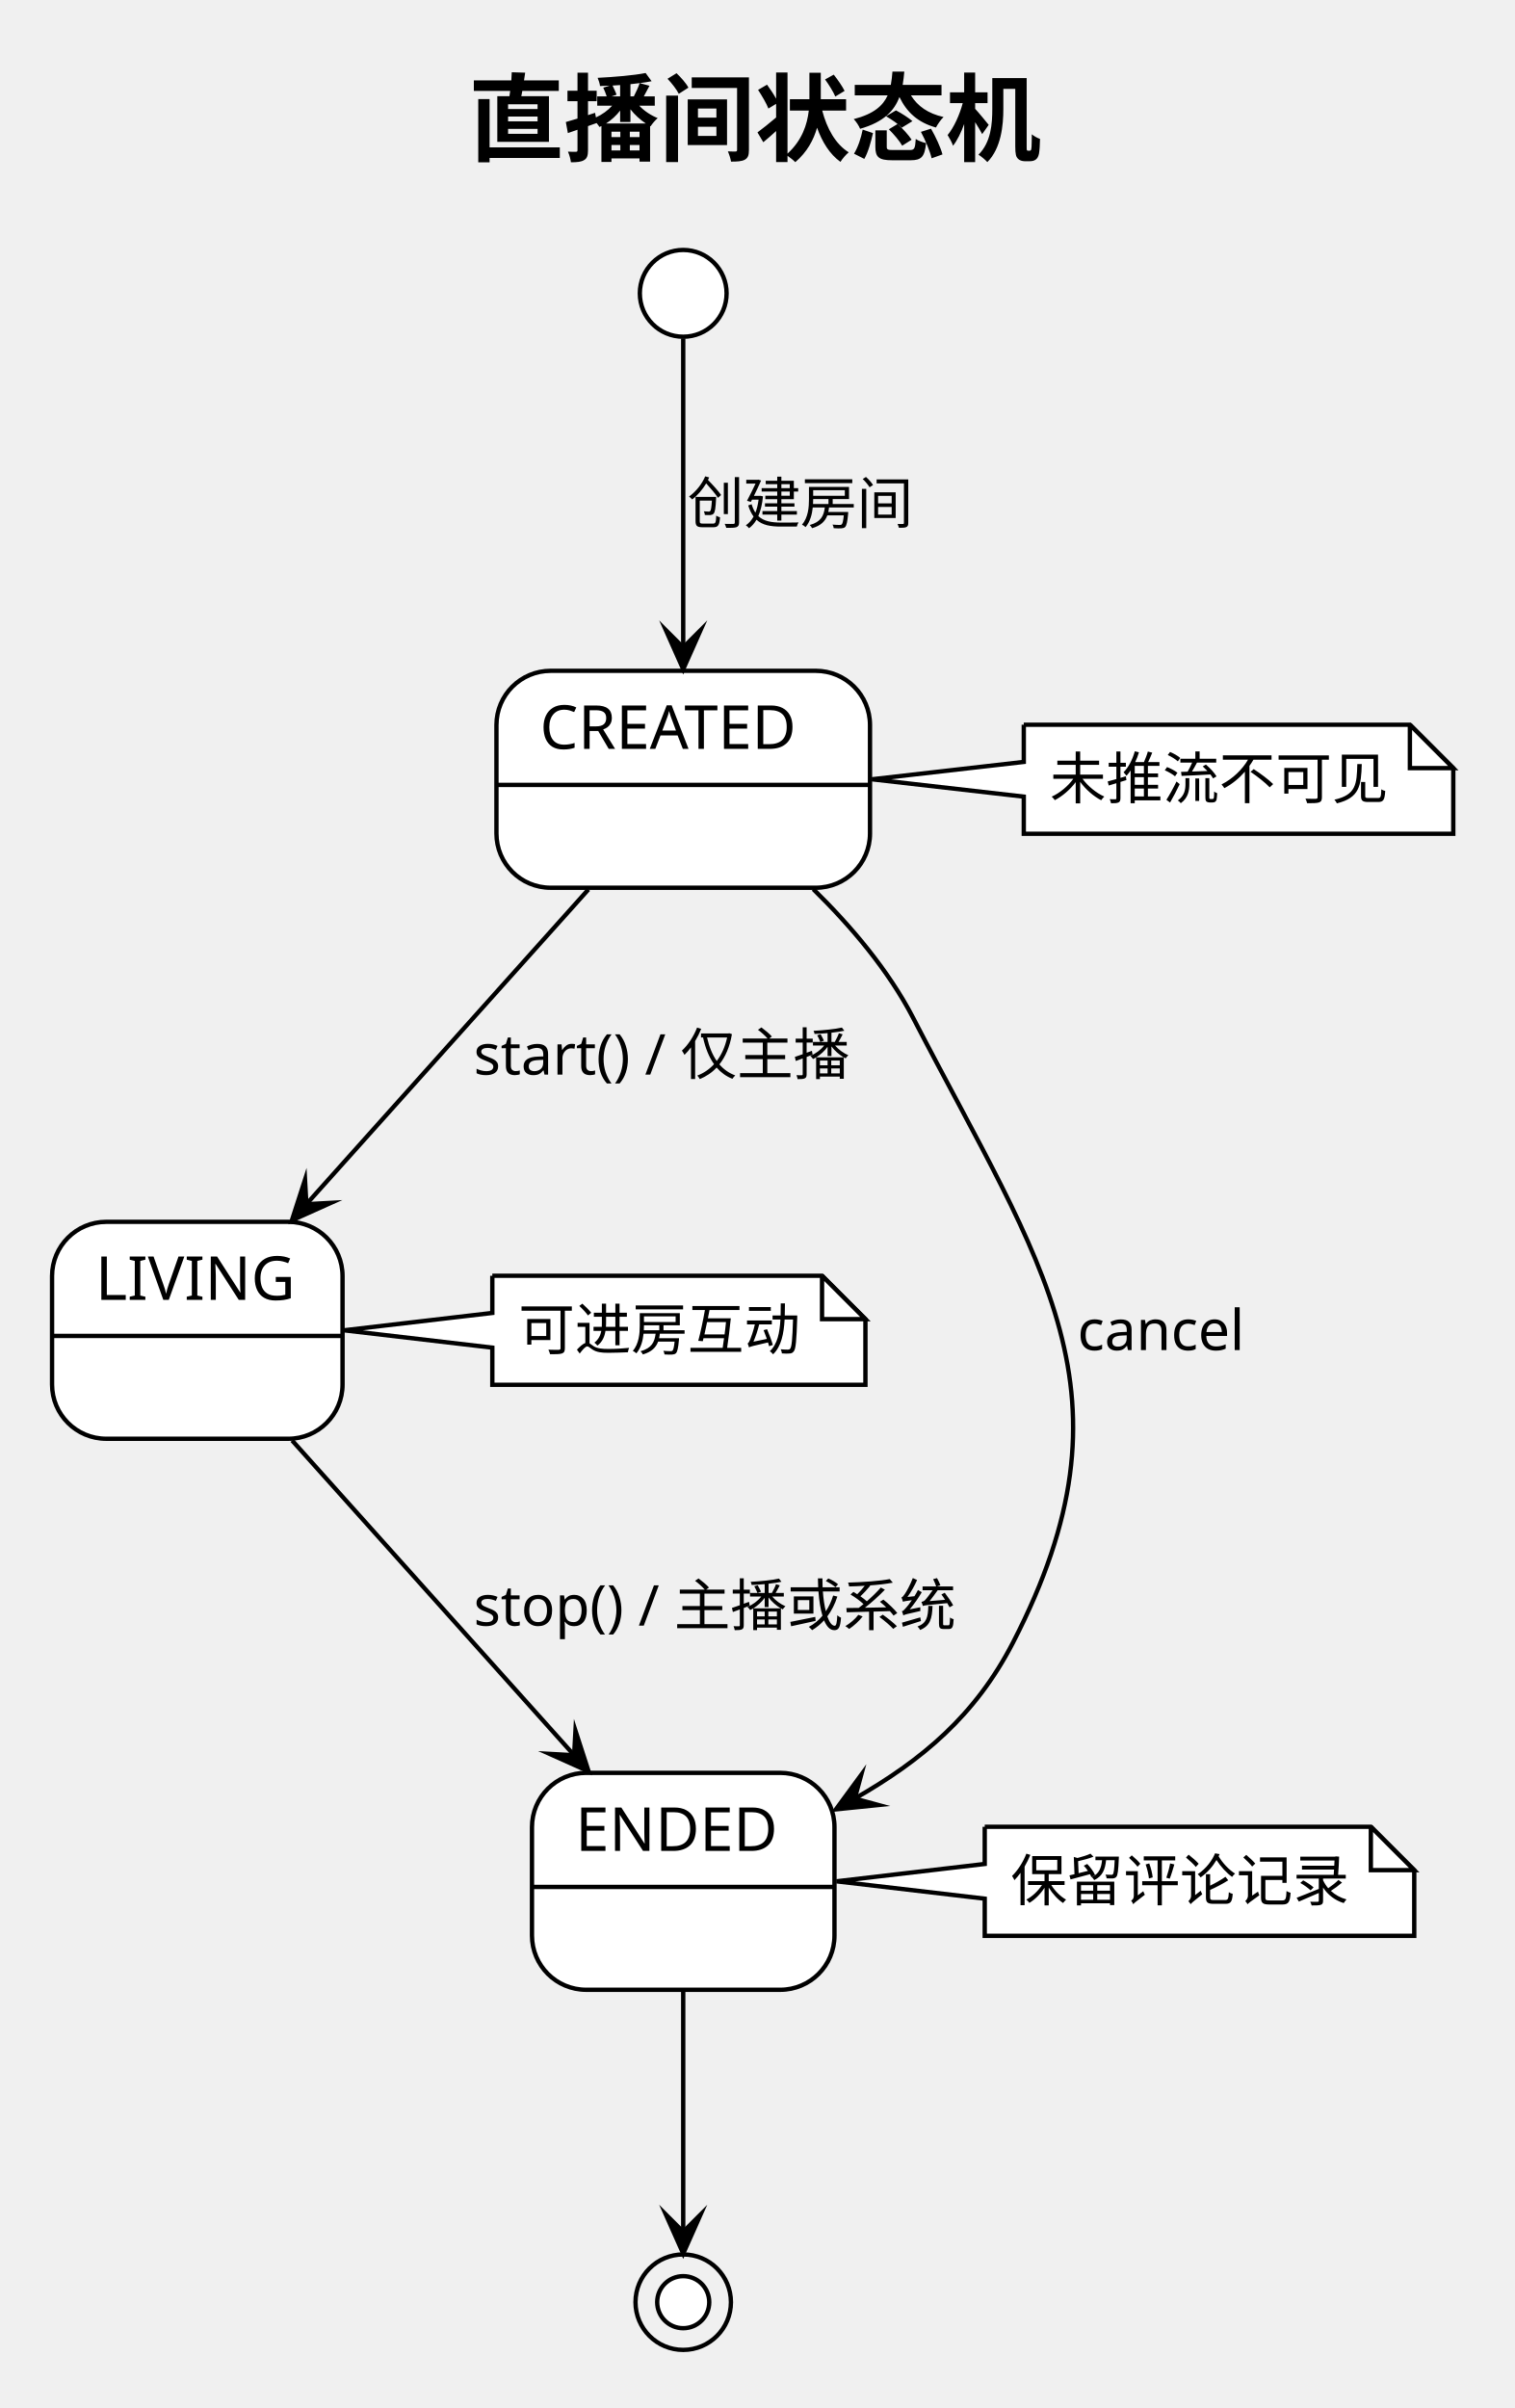
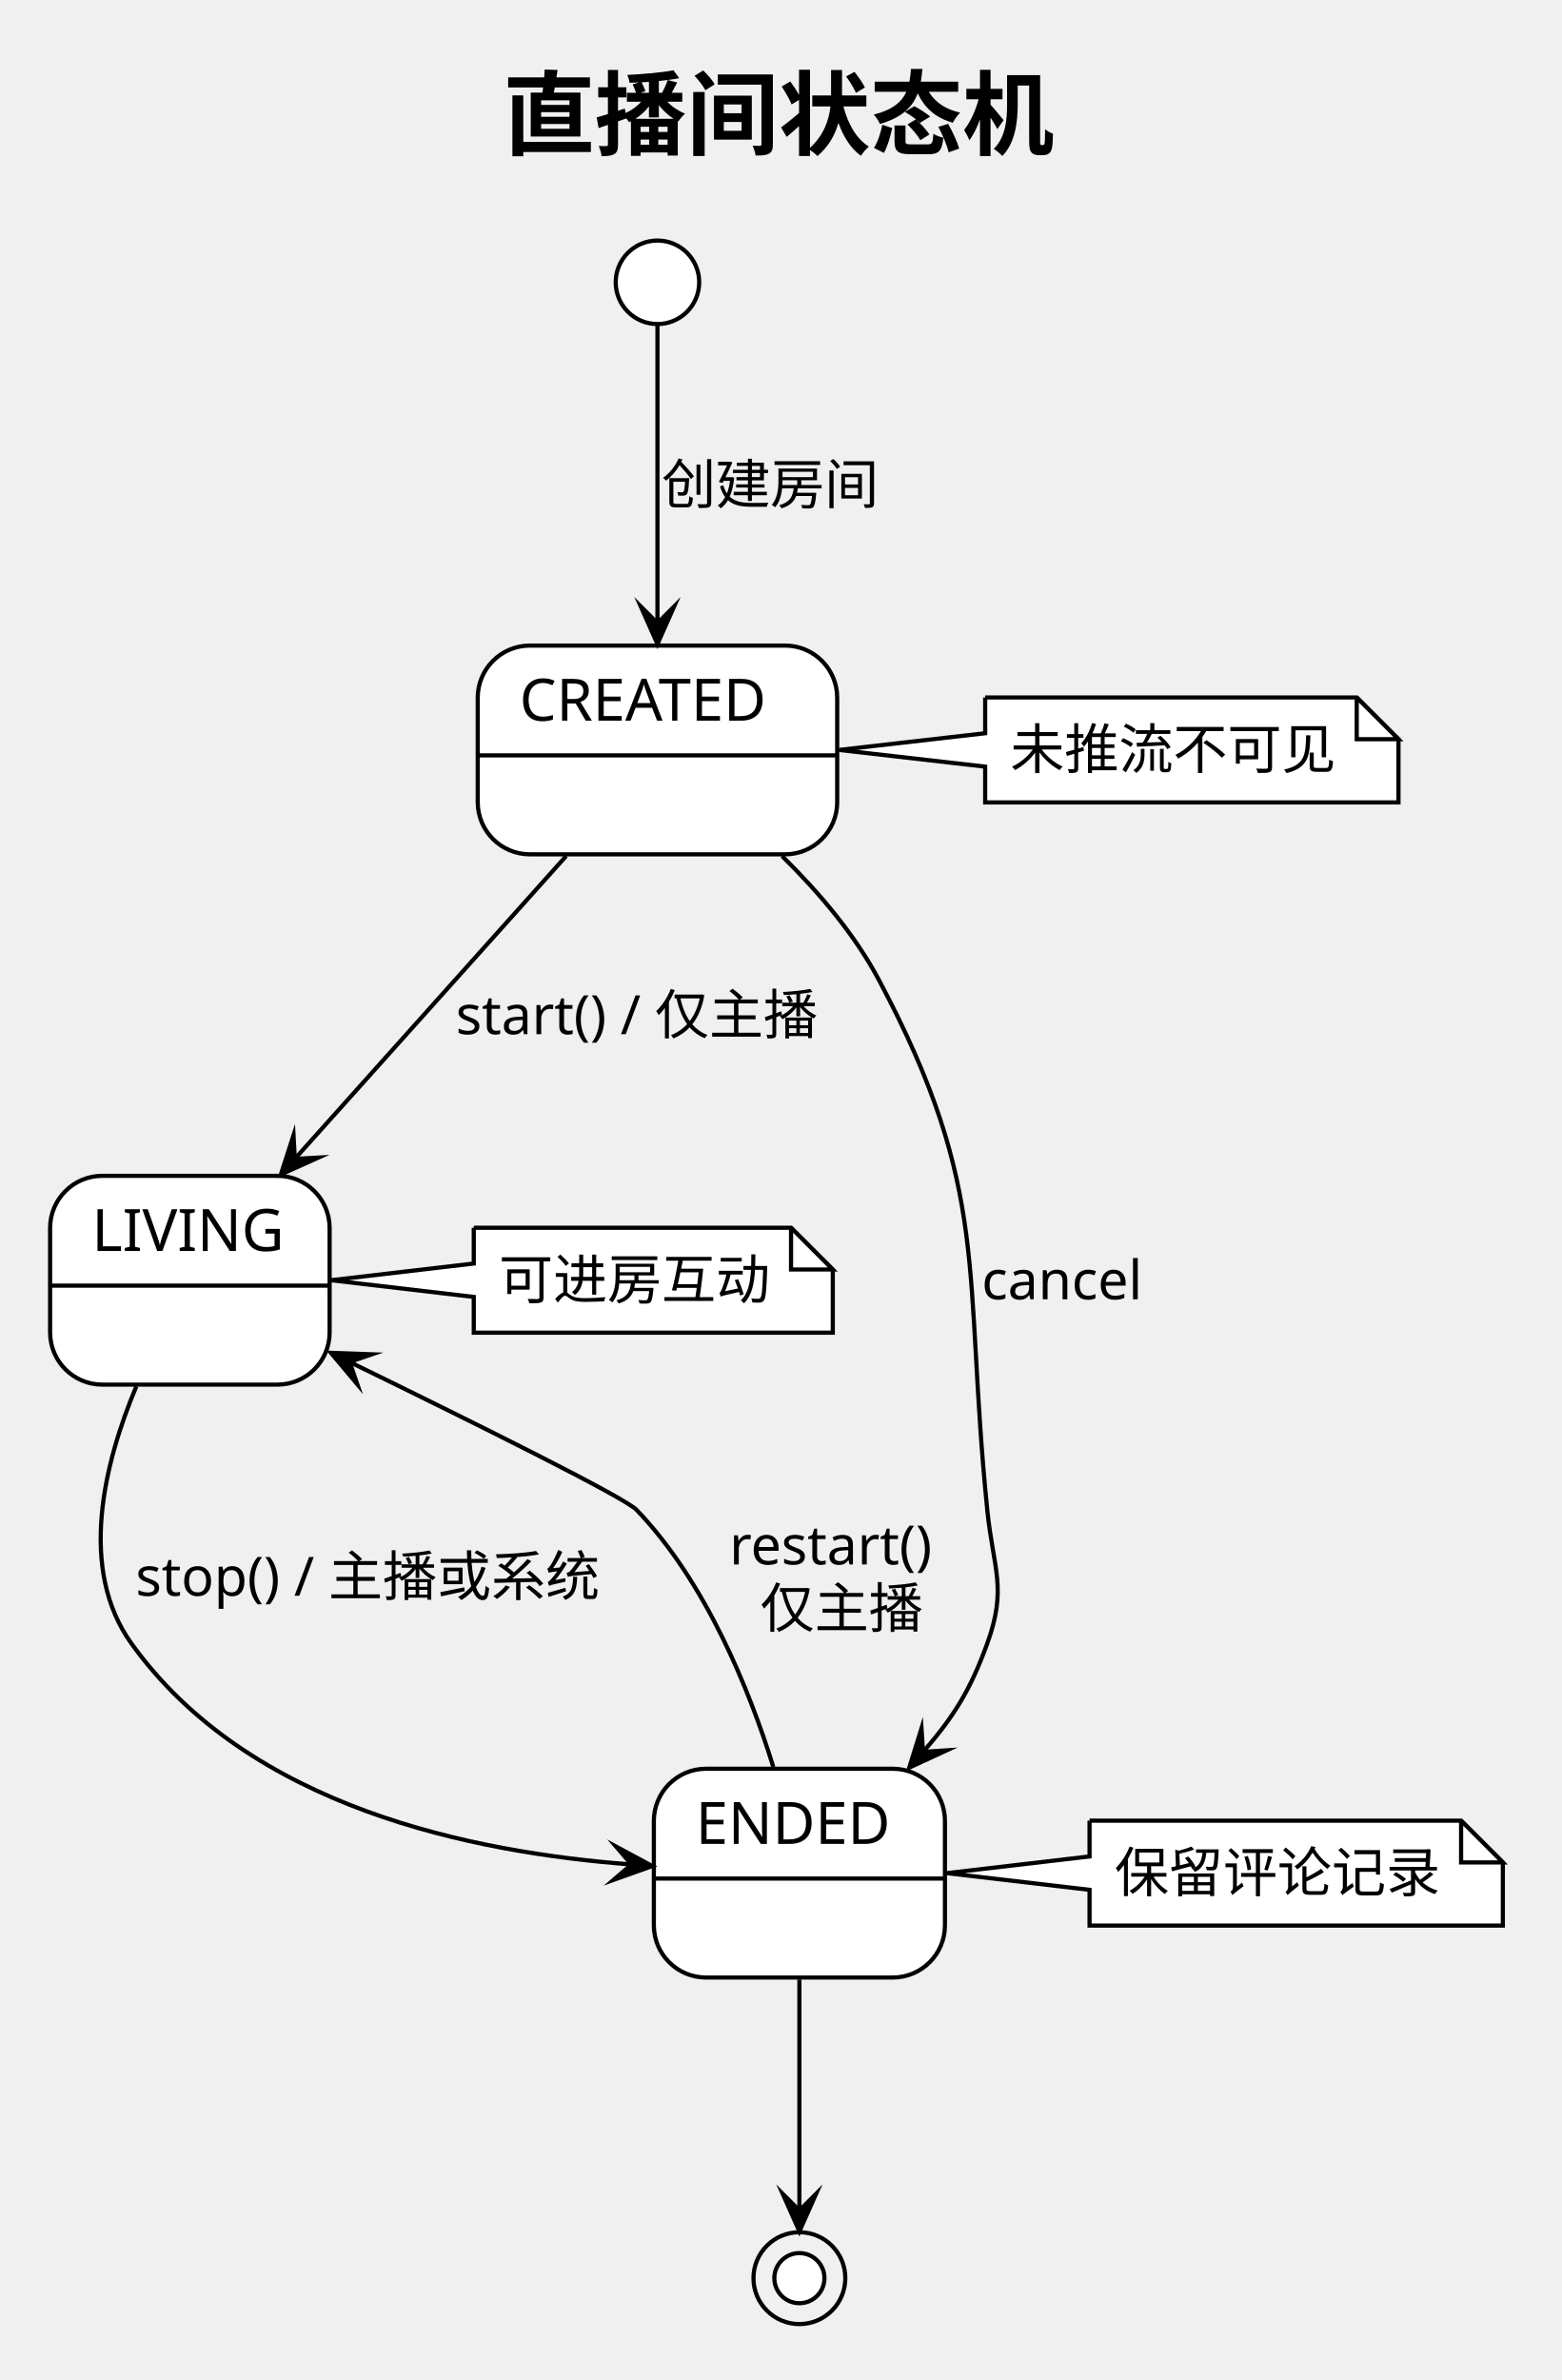
- <svg xmlns="http://www.w3.org/2000/svg" version="1.1" data-diagram-type="STATE" style="width:349px;height:555px;background:#FFFFFF;" width="349px" height="555px" viewBox="0 0 349 555" zoomAndPan="magnify" preserveAspectRatio="none" contentStyleType="text/css">
+ <svg xmlns="http://www.w3.org/2000/svg" version="1.1" data-diagram-type="STATE" style="width:374px;height:570px;background:#FFFFFF;" width="374px" height="570px" viewBox="0 0 374 570" zoomAndPan="magnify" preserveAspectRatio="none" contentStyleType="text/css">
  <defs />
  <g font-family="sans-serif" lengthAdjust="spacing">
    <g class="title" data-source-line="2">
-       <text x="107.99" y="35.421" fill="#000" font-size="22" textLength="132" font-weight="700" font-family="Verdana">直播间状态机</text>
+       <text x="120.49" y="35.421" fill="#000" font-size="22" textLength="132" font-weight="700" font-family="Verdana">直播间状态机</text>
    </g>
    <g class="start_entity" data-qualified-name=".start." id="ent0001" data-source-line="4">
      <ellipse cx="157.48" cy="67.609" rx="10" ry="10" fill="#FFF" style="stroke:#000;stroke-width:1;" />
    </g>
    <g class="entity" data-qualified-name="CREATED" id="ent0002" data-source-line="4">
      <rect x="114.43" y="154.609" width="86.104" height="50" fill="#FFF" style="stroke:#000;stroke-width:1;" rx="12.5" ry="12.5" />
      <line x1="114.43" y1="180.906" x2="200.534" y2="180.906" style="stroke:#000;stroke-width:1;" />
      <text x="124.43" y="172.604" fill="#000" font-size="14" textLength="66.104" font-family="Verdana">CREATED</text>
    </g>
    <g class="entity" data-qualified-name="LIVING" id="ent0004" data-source-line="5">
      <rect x="12" y="281.609" width="66.956" height="50" fill="#FFF" style="stroke:#000;stroke-width:1;" rx="12.5" ry="12.5" />
      <line x1="12" y1="307.906" x2="78.956" y2="307.906" style="stroke:#000;stroke-width:1;" />
      <text x="22" y="299.604" fill="#000" font-size="14" textLength="46.956" font-family="Verdana">LIVING</text>
    </g>
    <g class="entity" data-qualified-name="ENDED" id="ent0006" data-source-line="6">
-       <rect x="122.62" y="408.609" width="69.725" height="50" fill="#FFF" style="stroke:#000;stroke-width:1;" rx="12.5" ry="12.5" />
-       <line x1="122.62" y1="434.906" x2="192.345" y2="434.906" style="stroke:#000;stroke-width:1;" />
-       <text x="132.62" y="426.604" fill="#000" font-size="14" textLength="49.725" font-family="Verdana">ENDED</text>
+       <rect x="156.62" y="423.609" width="69.725" height="50" fill="#FFF" style="stroke:#000;stroke-width:1;" rx="12.5" ry="12.5" />
+       <line x1="156.62" y1="449.906" x2="226.345" y2="449.906" style="stroke:#000;stroke-width:1;" />
+       <text x="166.62" y="441.604" fill="#000" font-size="14" textLength="49.725" font-family="Verdana">ENDED</text>
    </g>
-     <g class="end_entity" data-qualified-name=".end." id="ent0009" data-source-line="8">
-       <ellipse cx="157.48" cy="530.609" rx="11" ry="11" fill="none" style="stroke:#000;stroke-width:1;" />
-       <ellipse cx="157.48" cy="530.609" rx="6" ry="6" fill="#FFF" style="stroke:#000;stroke-width:1;" />
+     <g class="end_entity" data-qualified-name=".end." id="ent0010" data-source-line="9">
+       <ellipse cx="191.48" cy="545.609" rx="11" ry="11" fill="none" style="stroke:#000;stroke-width:1;" />
+       <ellipse cx="191.48" cy="545.609" rx="6" ry="6" fill="#FFF" style="stroke:#000;stroke-width:1;" />
    </g>
-     <g class="entity" data-qualified-name="GMN11" id="ent0012" data-source-line="10">
+     <g class="entity" data-qualified-name="GMN12" id="ent0013" data-source-line="11">
      <path d="M235.98,167.039 L235.98,175.609 L200.98,179.609 L235.98,183.609 L235.98,192.172 A0,0 0 0 0 235.98,192.172 L334.98,192.172 A0,0 0 0 0 334.98,192.172 L334.98,177.039 L324.98,167.039 L235.98,167.039 A0,0 0 0 0 235.98,167.039" style="stroke:#000;stroke-width:1;" fill="#FFF" />
      <path d="M324.98,167.039 L324.98,177.039 L334.98,177.039 L324.98,167.039" style="stroke:#000;stroke-width:1;" fill="#FFF" />
      <text x="241.98" y="184.106" fill="#000" font-size="13" textLength="78" font-family="Verdana">未推流不可见</text>
    </g>
-     <g class="entity" data-qualified-name="GMN14" id="ent0015" data-source-line="11">
+     <g class="entity" data-qualified-name="GMN15" id="ent0016" data-source-line="12">
      <path d="M113.48,294.039 L113.48,302.609 L79.3,306.609 L113.48,310.609 L113.48,319.172 A0,0 0 0 0 113.48,319.172 L199.48,319.172 A0,0 0 0 0 199.48,319.172 L199.48,304.039 L189.48,294.039 L113.48,294.039 A0,0 0 0 0 113.48,294.039" style="stroke:#000;stroke-width:1;" fill="#FFF" />
      <path d="M189.48,294.039 L189.48,304.039 L199.48,304.039 L189.48,294.039" style="stroke:#000;stroke-width:1;" fill="#FFF" />
      <text x="119.48" y="311.106" fill="#000" font-size="13" textLength="65" font-family="Verdana">可进房互动</text>
    </g>
-     <g class="entity" data-qualified-name="GMN17" id="ent0018" data-source-line="12">
-       <path d="M226.98,421.039 L226.98,429.609 L192.81,433.609 L226.98,437.609 L226.98,446.172 A0,0 0 0 0 226.98,446.172 L325.98,446.172 A0,0 0 0 0 325.98,446.172 L325.98,431.039 L315.98,421.039 L226.98,421.039 A0,0 0 0 0 226.98,421.039" style="stroke:#000;stroke-width:1;" fill="#FFF" />
-       <path d="M315.98,421.039 L315.98,431.039 L325.98,431.039 L315.98,421.039" style="stroke:#000;stroke-width:1;" fill="#FFF" />
-       <text x="232.98" y="438.106" fill="#000" font-size="13" textLength="78" font-family="Verdana">保留评论记录</text>
+     <g class="entity" data-qualified-name="GMN18" id="ent0019" data-source-line="13">
+       <path d="M260.98,436.039 L260.98,444.609 L226.81,448.609 L260.98,452.609 L260.98,461.172 A0,0 0 0 0 260.98,461.172 L359.98,461.172 A0,0 0 0 0 359.98,461.172 L359.98,446.039 L349.98,436.039 L260.98,436.039 A0,0 0 0 0 260.98,436.039" style="stroke:#000;stroke-width:1;" fill="#FFF" />
+       <path d="M349.98,436.039 L349.98,446.039 L359.98,446.039 L349.98,436.039" style="stroke:#000;stroke-width:1;" fill="#FFF" />
+       <text x="266.98" y="453.106" fill="#000" font-size="13" textLength="78" font-family="Verdana">保留评论记录</text>
    </g>
    <g class="link" data-entity-1="ent0001" data-entity-2="ent0002" id="lnk3" data-source-line="4" data-link-type="dependency">
      <path d="M157.48,77.989 C157.48,94.719 157.48,125.199 157.48,149.239" style="stroke:#000;stroke-width:1;" fill="none" id="*start*-to-CREATED" />
      <polygon points="157.48,154.239,161.48,145.239,157.48,149.239,153.48,145.239,157.48,154.239" fill="#000" style="stroke:#000;stroke-width:1;stroke-linejoin:miter;stroke-miterlimit:10;" />
      <text x="158.48" y="120.676" fill="#000" font-size="13" textLength="52" font-family="Verdana">创建房间</text>
    </g>
    <g class="link" data-entity-1="ent0002" data-entity-2="ent0004" id="lnk5" data-source-line="5" data-link-type="dependency">
      <path d="M135.62,205.009 C115.88,227.029 90.337,255.546 70.617,277.546" style="stroke:#000;stroke-width:1;" fill="none" id="CREATED-to-LIVING" />
      <polygon points="67.28,281.269,76.266,277.237,70.617,277.546,70.309,271.898,67.28,281.269" fill="#000" style="stroke:#000;stroke-width:1;stroke-linejoin:miter;stroke-miterlimit:10;" />
      <text x="109.18" y="247.676" fill="#000" font-size="13" textLength="92.066" font-family="Verdana">start() / 仅主播</text>
    </g>
    <g class="link" data-entity-1="ent0004" data-entity-2="ent0006" id="lnk7" data-source-line="6" data-link-type="dependency">
-       <path d="M67.34,332.009 C87.07,354.029 112.613,382.546 132.333,404.546" style="stroke:#000;stroke-width:1;" fill="none" id="LIVING-to-ENDED" />
-       <polygon points="135.67,408.269,132.641,398.898,132.333,404.546,126.684,404.237,135.67,408.269" fill="#000" style="stroke:#000;stroke-width:1;stroke-linejoin:miter;stroke-miterlimit:10;" />
-       <text x="109.18" y="374.676" fill="#000" font-size="13" textLength="115.864" font-family="Verdana">stop() / 主播或系统</text>
+       <path d="M32.65,332.039 C24.88,350.569 18.69,375.789 31.48,393.609 C59.77,433.019 113.374,443.673 151.254,446.533" style="stroke:#000;stroke-width:1;" fill="none" id="LIVING-to-ENDED" />
+       <polygon points="156.24,446.909,147.567,442.243,151.254,446.533,146.964,450.22,156.24,446.909" fill="#000" style="stroke:#000;stroke-width:1;stroke-linejoin:miter;stroke-miterlimit:10;" />
+       <text x="32.48" y="382.176" fill="#000" font-size="13" textLength="115.864" font-family="Verdana">stop() / 主播或系统</text>
+     </g>
+     <g class="link" data-entity-1="ent0006" data-entity-2="ent0004" id="lnk9" data-source-line="8" data-link-type="dependency">
+       <path d="M185.24,423.189 C179.4,404.429 169.05,378.879 152.48,361.609 C149.63,358.639 114.033,340.963 83.753,326.183" style="stroke:#000;stroke-width:1;" fill="none" id="ENDED-to-LIVING" />
+       <polygon points="79.26,323.989,85.593,331.532,83.753,326.183,89.103,324.343,79.26,323.989" fill="#000" style="stroke:#000;stroke-width:1;stroke-linejoin:miter;stroke-miterlimit:10;" />
+       <text x="174.71" y="374.676" fill="#000" font-size="13" textLength="53.765" font-family="Verdana">restart()</text>
+       <text x="182.092" y="389.809" fill="#000" font-size="13" textLength="39" font-family="Verdana">仅主播</text>
    </g>
    <g class="link" data-entity-1="ent0002" data-entity-2="ent0006" id="lnk8" data-source-line="7" data-link-type="dependency">
-       <path d="M187.47,204.939 C196.15,213.449 204.8,223.639 210.48,234.609 C240.27,292.169 263.21,321.019 233.48,378.609 C224.79,395.439 212.51,405.677 197.02,414.537" style="stroke:#000;stroke-width:1;" fill="none" id="CREATED-to-ENDED" />
-       <polygon points="192.68,417.019,202.478,416.023,197.02,414.537,198.506,409.079,192.68,417.019" fill="#000" style="stroke:#000;stroke-width:1;stroke-linejoin:miter;stroke-miterlimit:10;" />
-       <text x="248.35" y="311.176" fill="#000" font-size="13" textLength="42.11" font-family="Verdana">cancel</text>
+       <path d="M187.32,205.019 C195.99,213.529 204.68,223.709 210.48,234.609 C237.54,285.469 230.67,304.289 236.48,361.609 C237.91,375.759 241.32,380.239 236.48,393.609 C232.53,404.509 228.618,411.001 221.098,419.571" style="stroke:#000;stroke-width:1;" fill="none" id="CREATED-to-ENDED" />
+       <polygon points="217.8,423.329,226.743,419.203,221.098,419.571,220.729,413.926,217.8,423.329" fill="#000" style="stroke:#000;stroke-width:1;stroke-linejoin:miter;stroke-miterlimit:10;" />
+       <text x="235.14" y="311.176" fill="#000" font-size="13" textLength="42.11" font-family="Verdana">cancel</text>
    </g>
-     <g class="link" data-entity-1="ent0006" data-entity-2="ent0009" id="lnk10" data-source-line="8" data-link-type="dependency">
-       <path d="M157.48,459.069 C157.48,478.649 157.48,500.099 157.48,514.409" style="stroke:#000;stroke-width:1;" fill="none" id="ENDED-to-*end*" />
-       <polygon points="157.48,519.409,161.48,510.409,157.48,514.409,153.48,510.409,157.48,519.409" fill="#000" style="stroke:#000;stroke-width:1;stroke-linejoin:miter;stroke-miterlimit:10;" />
+     <g class="link" data-entity-1="ent0006" data-entity-2="ent0010" id="lnk11" data-source-line="9" data-link-type="dependency">
+       <path d="M191.48,474.069 C191.48,493.649 191.48,515.099 191.48,529.409" style="stroke:#000;stroke-width:1;" fill="none" id="ENDED-to-*end*" />
+       <polygon points="191.48,534.409,195.48,525.409,191.48,529.409,187.48,525.409,191.48,534.409" fill="#000" style="stroke:#000;stroke-width:1;stroke-linejoin:miter;stroke-miterlimit:10;" />
    </g>
  </g>
</svg>
